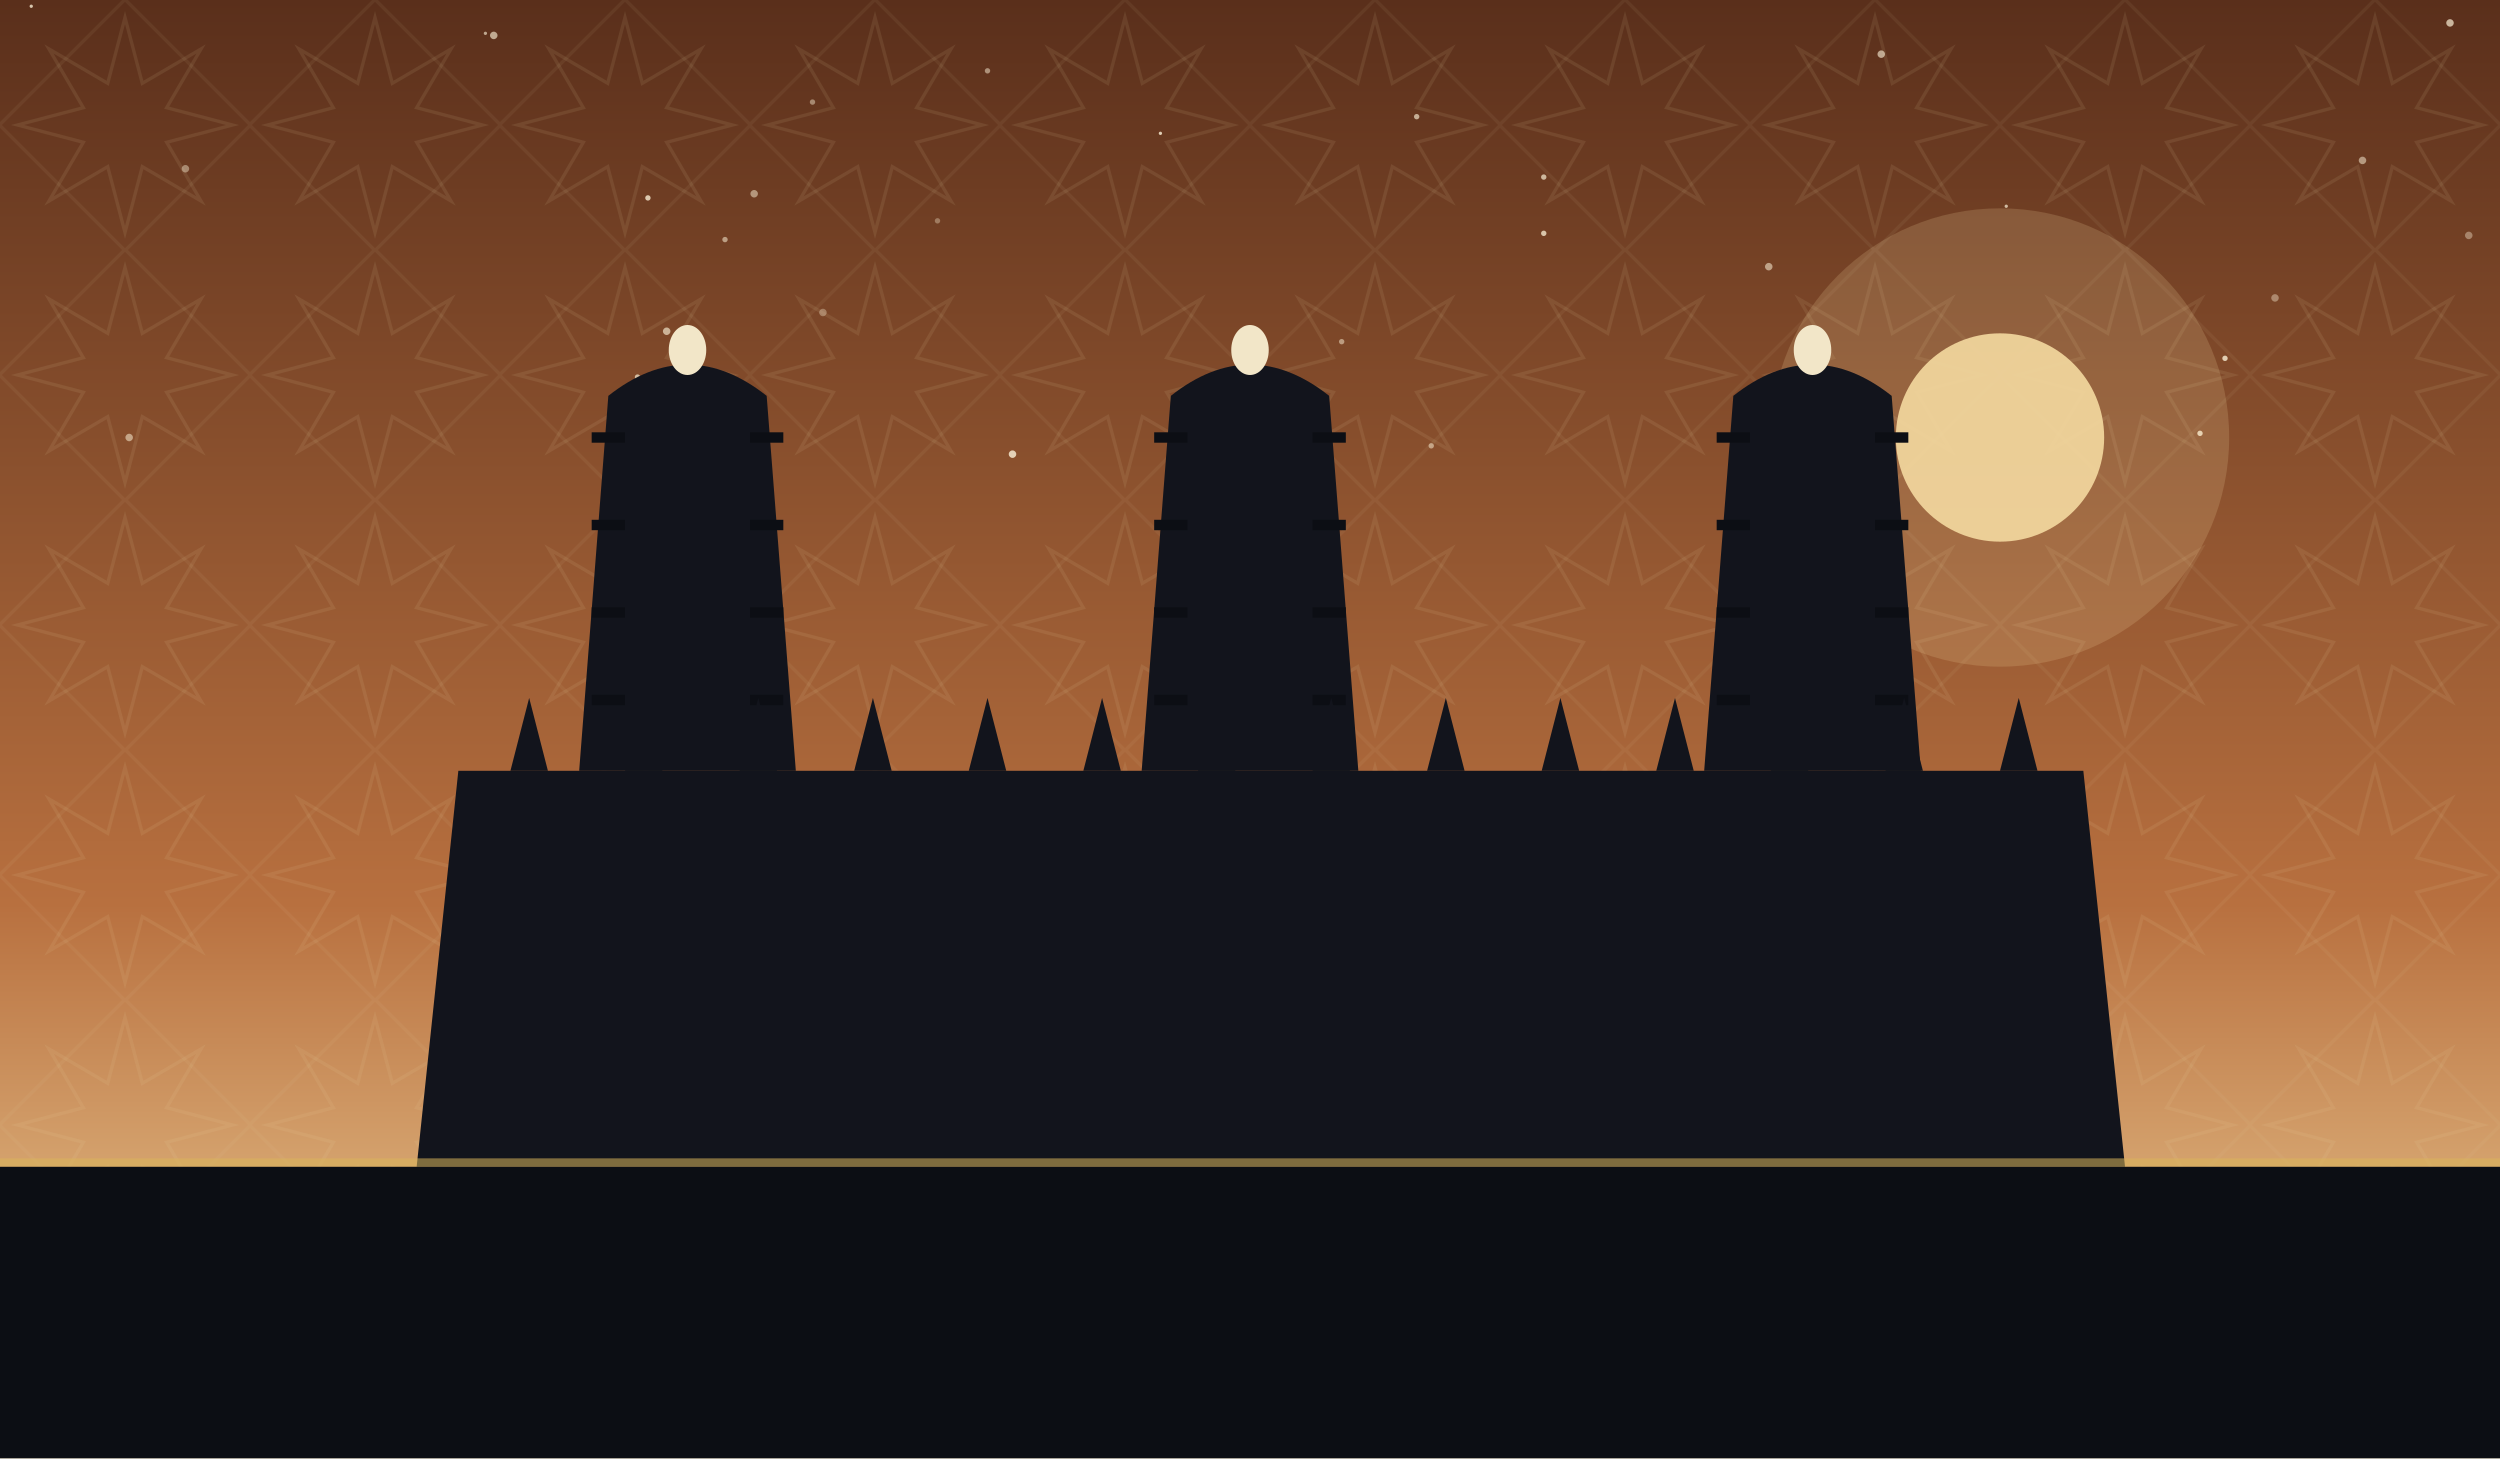
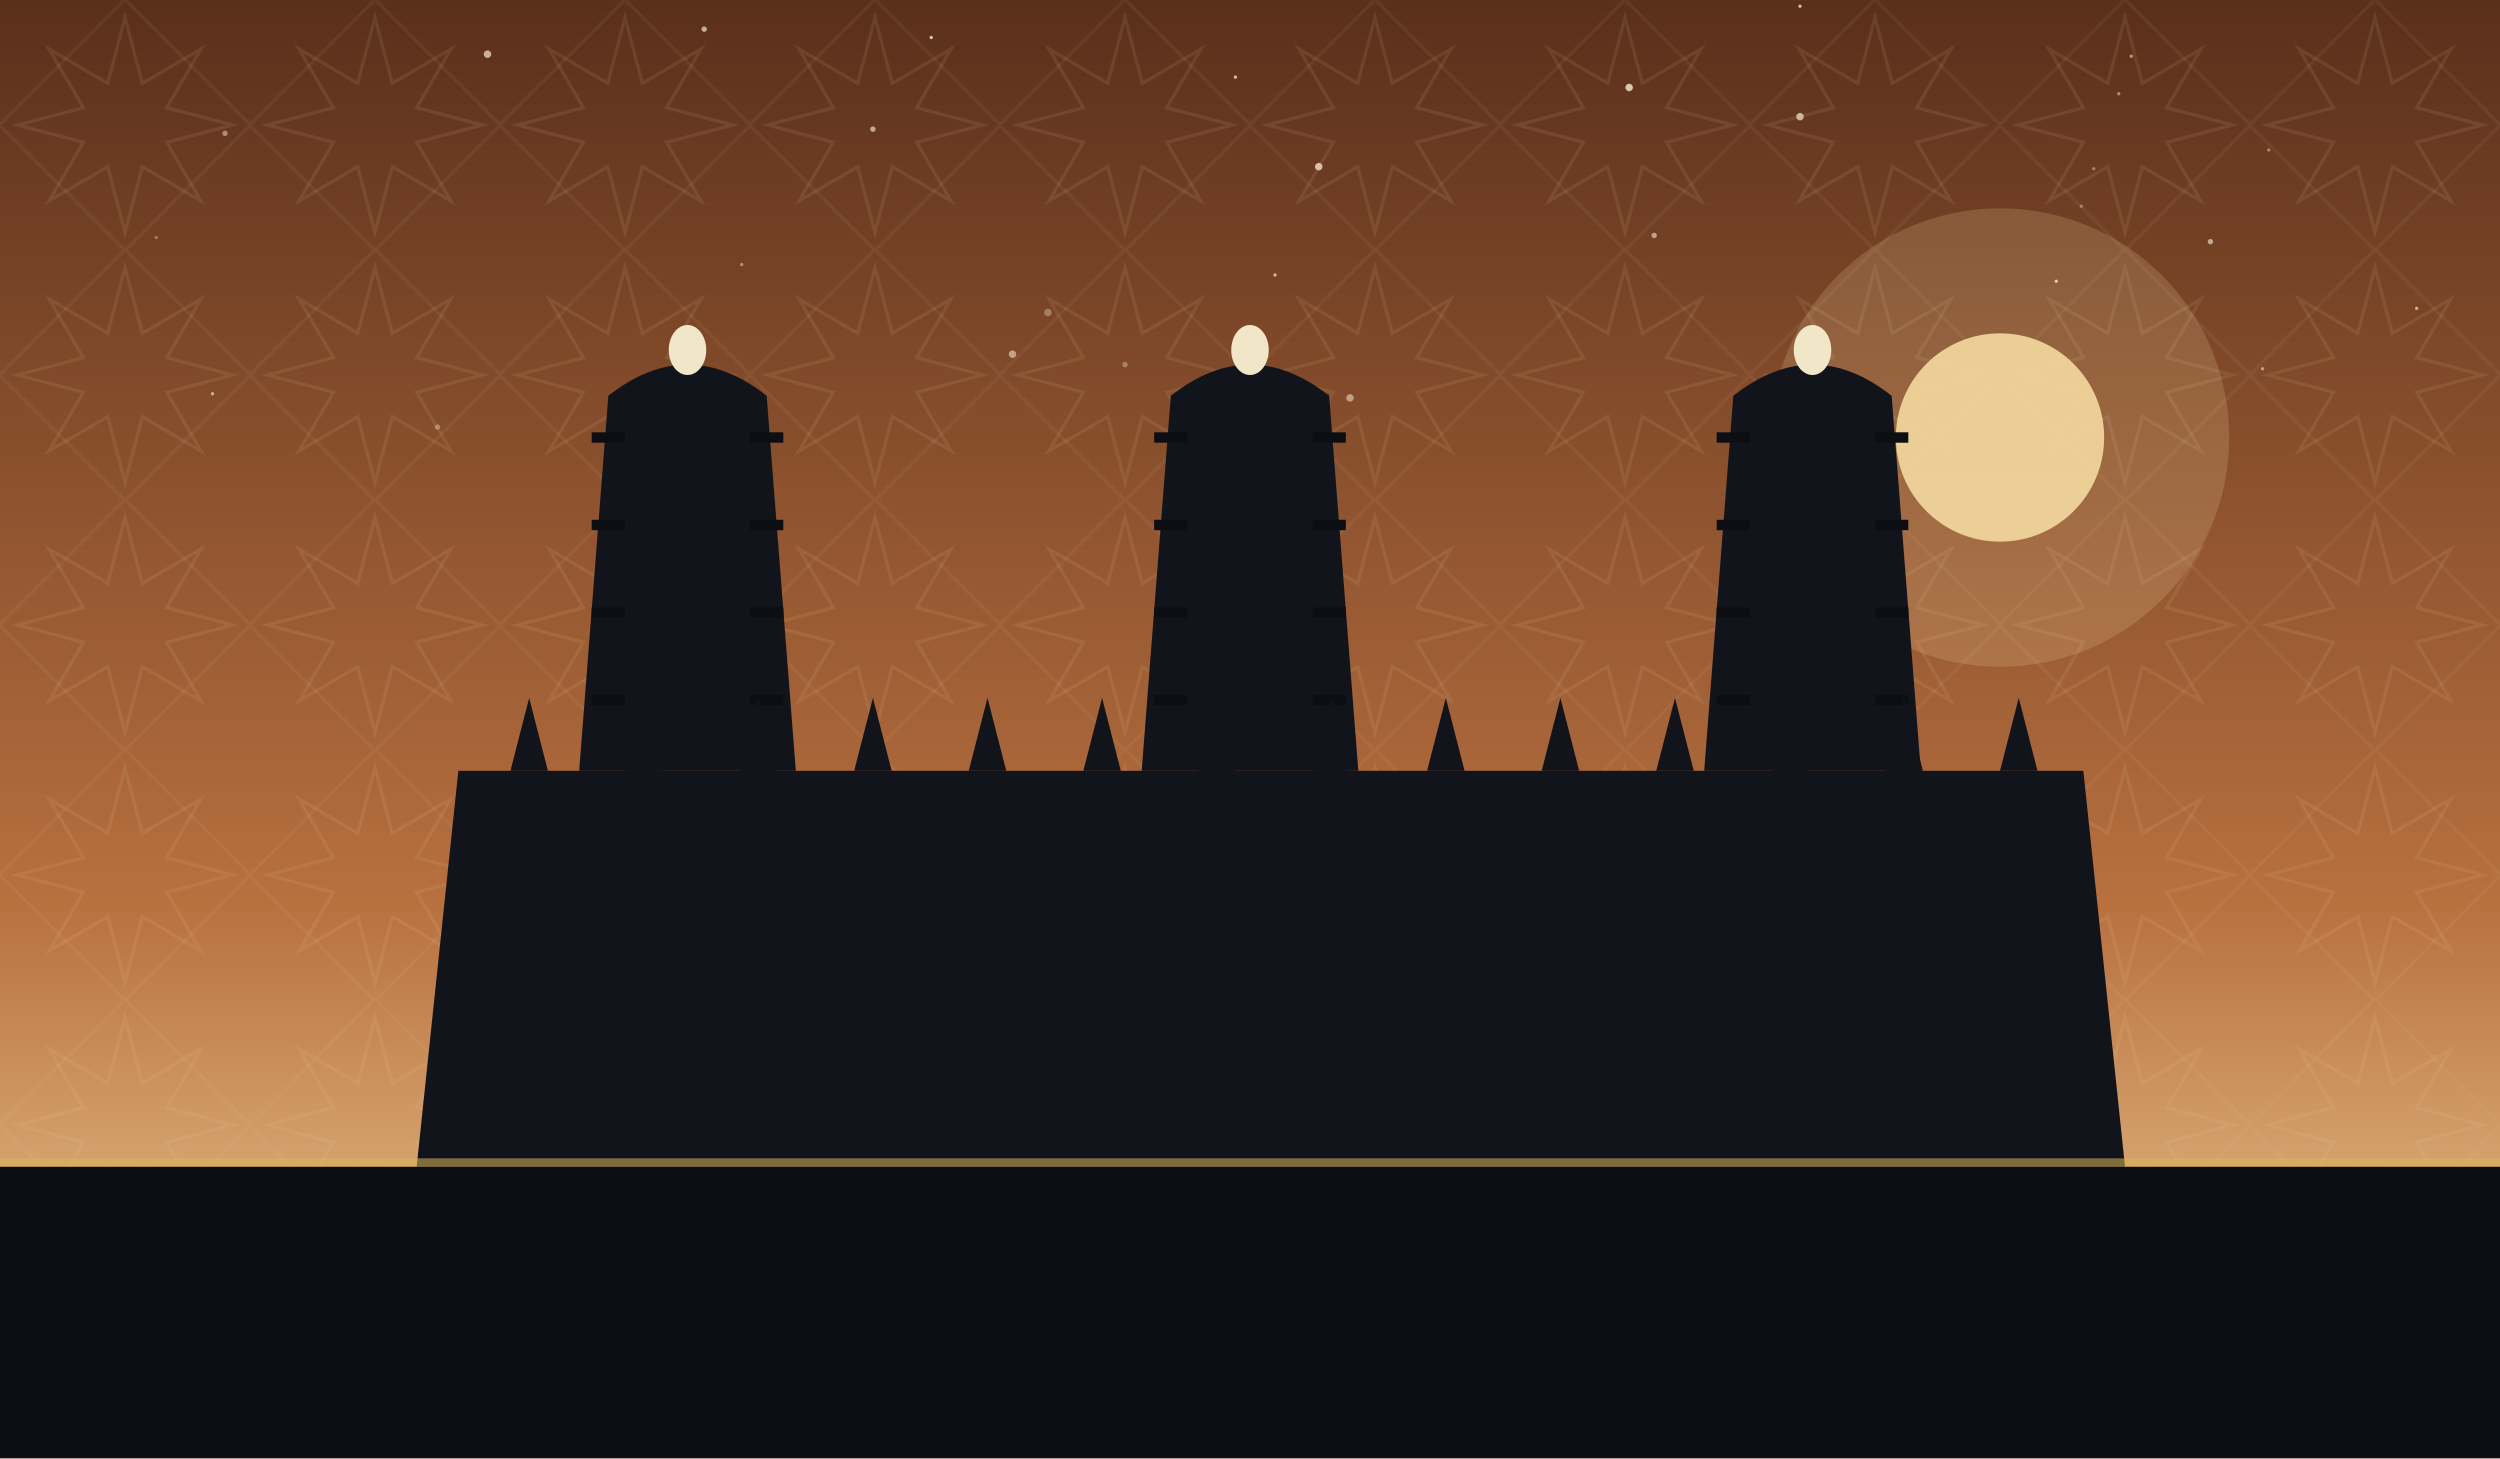
<svg xmlns="http://www.w3.org/2000/svg" viewBox="0 0 1200 700" role="img">
  <defs>
    <linearGradient id="sky" x1="0" y1="0" x2="0" y2="1">
      <stop offset="0" stop-color="#5a2f1b" />
      <stop offset="0.62" stop-color="#b8703f" />
      <stop offset="1" stop-color="#f4d9a0" />
    </linearGradient>
    <pattern id="g1" width="120" height="120" patternUnits="userSpaceOnUse">
      <polygon points="111.6,60.0 80.0,68.3 96.5,96.5 68.3,80.0 60.0,111.6 51.7,80.0 23.5,96.5 40.0,68.3 8.4,60.0 40.0,51.7 23.5,23.5 51.7,40.0 60.0,8.4 68.3,40.0 96.5,23.5 80.0,51.7" fill="none" stroke="#e8d9a8" stroke-width="1.6" opacity="0.1" />
      <rect x="17.4" y="17.4" width="85.2" height="85.2" fill="none" stroke="#e8d9a8" stroke-width="1.6" opacity="0.07" transform="rotate(45 60.0 60.0)" />
    </pattern>
  </defs>
  <rect width="1200" height="700" fill="url(#sky)" />
  <rect width="1200" height="700" fill="url(#g1)" />
-   <circle cx="644" cy="164" r="1.3" fill="#f7ecd2" opacity="0.51" />
-   <circle cx="390" cy="49" r="1.3" fill="#f7ecd2" opacity="0.45" />
-   <circle cx="1185" cy="113" r="1.8" fill="#f7ecd2" opacity="0.40" />
-   <circle cx="557" cy="64" r="0.8" fill="#f7ecd2" opacity="0.83" />
-   <circle cx="450" cy="106" r="1.3" fill="#f7ecd2" opacity="0.35" />
-   <circle cx="1176" cy="11" r="1.8" fill="#f7ecd2" opacity="0.71" />
-   <circle cx="311" cy="95" r="1.3" fill="#f7ecd2" opacity="0.80" />
-   <circle cx="903" cy="26" r="1.8" fill="#f7ecd2" opacity="0.63" />
-   <circle cx="1056" cy="208" r="1.3" fill="#f7ecd2" opacity="0.83" />
-   <circle cx="362" cy="93" r="1.8" fill="#f7ecd2" opacity="0.51" />
-   <circle cx="237" cy="17" r="1.8" fill="#f7ecd2" opacity="0.64" />
-   <circle cx="849" cy="128" r="1.8" fill="#f7ecd2" opacity="0.57" />
-   <circle cx="62" cy="210" r="1.8" fill="#f7ecd2" opacity="0.55" />
-   <circle cx="348" cy="115" r="1.3" fill="#f7ecd2" opacity="0.55" />
-   <circle cx="963" cy="99" r="0.8" fill="#f7ecd2" opacity="0.72" />
-   <circle cx="395" cy="150" r="1.8" fill="#f7ecd2" opacity="0.35" />
-   <circle cx="1068" cy="172" r="1.3" fill="#f7ecd2" opacity="0.81" />
-   <circle cx="1134" cy="77" r="1.8" fill="#f7ecd2" opacity="0.53" />
-   <circle cx="89" cy="81" r="1.8" fill="#f7ecd2" opacity="0.44" />
-   <circle cx="741" cy="112" r="1.3" fill="#f7ecd2" opacity="0.77" />
-   <circle cx="474" cy="34" r="1.3" fill="#f7ecd2" opacity="0.51" />
-   <circle cx="320" cy="159" r="1.8" fill="#f7ecd2" opacity="0.65" />
-   <circle cx="15" cy="3" r="0.8" fill="#f7ecd2" opacity="0.80" />
-   <circle cx="687" cy="214" r="1.3" fill="#f7ecd2" opacity="0.53" />
-   <circle cx="680" cy="56" r="1.3" fill="#f7ecd2" opacity="0.65" />
-   <circle cx="306" cy="181" r="1.3" fill="#f7ecd2" opacity="0.71" />
-   <circle cx="741" cy="85" r="1.3" fill="#f7ecd2" opacity="0.70" />
-   <circle cx="233" cy="16" r="0.8" fill="#f7ecd2" opacity="0.63" />
-   <circle cx="486" cy="218" r="1.8" fill="#f7ecd2" opacity="0.83" />
-   <circle cx="1092" cy="143" r="1.8" fill="#f7ecd2" opacity="0.41" />
+   <circle cx="782" cy="42" r="1.8" fill="#f7ecd2" opacity="0.79" />
+   <circle cx="864" cy="3" r="0.8" fill="#f7ecd2" opacity="0.77" />
+   <circle cx="987" cy="135" r="0.8" fill="#f7ecd2" opacity="0.80" />
+   <circle cx="503" cy="150" r="1.8" fill="#f7ecd2" opacity="0.35" />
+   <circle cx="108" cy="64" r="1.3" fill="#f7ecd2" opacity="0.47" />
+   <circle cx="210" cy="205" r="1.3" fill="#f7ecd2" opacity="0.35" />
+   <circle cx="593" cy="37" r="0.8" fill="#f7ecd2" opacity="0.76" />
+   <circle cx="1089" cy="72" r="0.8" fill="#f7ecd2" opacity="0.43" />
+   <circle cx="234" cy="26" r="1.8" fill="#f7ecd2" opacity="0.69" />
+   <circle cx="356" cy="127" r="0.8" fill="#f7ecd2" opacity="0.47" />
+   <circle cx="999" cy="99" r="0.8" fill="#f7ecd2" opacity="0.36" />
+   <circle cx="75" cy="114" r="0.8" fill="#f7ecd2" opacity="0.35" />
+   <circle cx="1160" cy="148" r="0.8" fill="#f7ecd2" opacity="0.65" />
+   <circle cx="102" cy="189" r="0.8" fill="#f7ecd2" opacity="0.63" />
+   <circle cx="1005" cy="81" r="0.8" fill="#f7ecd2" opacity="0.40" />
+   <circle cx="1061" cy="116" r="1.3" fill="#f7ecd2" opacity="0.61" />
+   <circle cx="486" cy="170" r="1.8" fill="#f7ecd2" opacity="0.55" />
+   <circle cx="648" cy="191" r="1.8" fill="#f7ecd2" opacity="0.53" />
+   <circle cx="611" cy="203" r="1.3" fill="#f7ecd2" opacity="0.68" />
+   <circle cx="447" cy="18" r="0.8" fill="#f7ecd2" opacity="0.81" />
+   <circle cx="612" cy="132" r="0.8" fill="#f7ecd2" opacity="0.69" />
+   <circle cx="794" cy="113" r="1.3" fill="#f7ecd2" opacity="0.57" />
+   <circle cx="1017" cy="45" r="0.8" fill="#f7ecd2" opacity="0.50" />
+   <circle cx="633" cy="80" r="1.8" fill="#f7ecd2" opacity="0.75" />
+   <circle cx="338" cy="14" r="1.3" fill="#f7ecd2" opacity="0.67" />
+   <circle cx="540" cy="175" r="1.3" fill="#f7ecd2" opacity="0.35" />
+   <circle cx="1023" cy="27" r="0.8" fill="#f7ecd2" opacity="0.56" />
+   <circle cx="419" cy="62" r="1.3" fill="#f7ecd2" opacity="0.63" />
+   <circle cx="864" cy="56" r="1.8" fill="#f7ecd2" opacity="0.69" />
+   <circle cx="1086" cy="177" r="0.8" fill="#f7ecd2" opacity="0.57" />
  <circle cx="960" cy="210" r="110" fill="#f4d9a0" opacity="0.18" />
  <circle cx="960" cy="210" r="50" fill="#f4d9a0" opacity="0.9" />
  <path d="M 200 560 L 220 370 L 1000 370 L 1020 560 Z" fill="#12141c" />
  <path d="M 278 370 L 292 190 Q 330 160 368 190 L 382 370 Z" fill="#12141c" />
  <ellipse cx="330" cy="168" rx="9" ry="12" fill="#f2e6c8" />
  <line x1="300" y1="210" x2="284" y2="210" stroke="#0c0e14" stroke-width="5" />
  <line x1="360" y1="210" x2="376" y2="210" stroke="#0c0e14" stroke-width="5" />
  <line x1="300" y1="252" x2="284" y2="252" stroke="#0c0e14" stroke-width="5" />
  <line x1="360" y1="252" x2="376" y2="252" stroke="#0c0e14" stroke-width="5" />
  <line x1="300" y1="294" x2="284" y2="294" stroke="#0c0e14" stroke-width="5" />
  <line x1="360" y1="294" x2="376" y2="294" stroke="#0c0e14" stroke-width="5" />
  <line x1="300" y1="336" x2="284" y2="336" stroke="#0c0e14" stroke-width="5" />
  <line x1="360" y1="336" x2="376" y2="336" stroke="#0c0e14" stroke-width="5" />
  <path d="M 548 370 L 562 190 Q 600 160 638 190 L 652 370 Z" fill="#12141c" />
  <ellipse cx="600" cy="168" rx="9" ry="12" fill="#f2e6c8" />
  <line x1="570" y1="210" x2="554" y2="210" stroke="#0c0e14" stroke-width="5" />
  <line x1="630" y1="210" x2="646" y2="210" stroke="#0c0e14" stroke-width="5" />
  <line x1="570" y1="252" x2="554" y2="252" stroke="#0c0e14" stroke-width="5" />
  <line x1="630" y1="252" x2="646" y2="252" stroke="#0c0e14" stroke-width="5" />
  <line x1="570" y1="294" x2="554" y2="294" stroke="#0c0e14" stroke-width="5" />
  <line x1="630" y1="294" x2="646" y2="294" stroke="#0c0e14" stroke-width="5" />
  <line x1="570" y1="336" x2="554" y2="336" stroke="#0c0e14" stroke-width="5" />
  <line x1="630" y1="336" x2="646" y2="336" stroke="#0c0e14" stroke-width="5" />
  <path d="M 818 370 L 832 190 Q 870 160 908 190 L 922 370 Z" fill="#12141c" />
  <ellipse cx="870" cy="168" rx="9" ry="12" fill="#f2e6c8" />
  <line x1="840" y1="210" x2="824" y2="210" stroke="#0c0e14" stroke-width="5" />
  <line x1="900" y1="210" x2="916" y2="210" stroke="#0c0e14" stroke-width="5" />
  <line x1="840" y1="252" x2="824" y2="252" stroke="#0c0e14" stroke-width="5" />
  <line x1="900" y1="252" x2="916" y2="252" stroke="#0c0e14" stroke-width="5" />
  <line x1="840" y1="294" x2="824" y2="294" stroke="#0c0e14" stroke-width="5" />
  <line x1="900" y1="294" x2="916" y2="294" stroke="#0c0e14" stroke-width="5" />
  <line x1="840" y1="336" x2="824" y2="336" stroke="#0c0e14" stroke-width="5" />
  <line x1="900" y1="336" x2="916" y2="336" stroke="#0c0e14" stroke-width="5" />
  <path d="M 245 370 L 254 335 L 263 370 Z" fill="#12141c" />
  <path d="M 300 370 L 309 335 L 318 370 Z" fill="#12141c" />
  <path d="M 355 370 L 364 335 L 373 370 Z" fill="#12141c" />
  <path d="M 410 370 L 419 335 L 428 370 Z" fill="#12141c" />
  <path d="M 465 370 L 474 335 L 483 370 Z" fill="#12141c" />
  <path d="M 520 370 L 529 335 L 538 370 Z" fill="#12141c" />
  <path d="M 575 370 L 584 335 L 593 370 Z" fill="#12141c" />
  <path d="M 630 370 L 639 335 L 648 370 Z" fill="#12141c" />
  <path d="M 685 370 L 694 335 L 703 370 Z" fill="#12141c" />
  <path d="M 740 370 L 749 335 L 758 370 Z" fill="#12141c" />
  <path d="M 795 370 L 804 335 L 813 370 Z" fill="#12141c" />
  <path d="M 850 370 L 859 335 L 868 370 Z" fill="#12141c" />
  <path d="M 905 370 L 914 335 L 923 370 Z" fill="#12141c" />
  <path d="M 960 370 L 969 335 L 978 370 Z" fill="#12141c" />
  <rect x="0" y="560" width="1200" height="140" fill="#0c0e14" />
  <rect x="0" y="556" width="1200" height="4" fill="#d8b45a" opacity="0.55" />
</svg>
